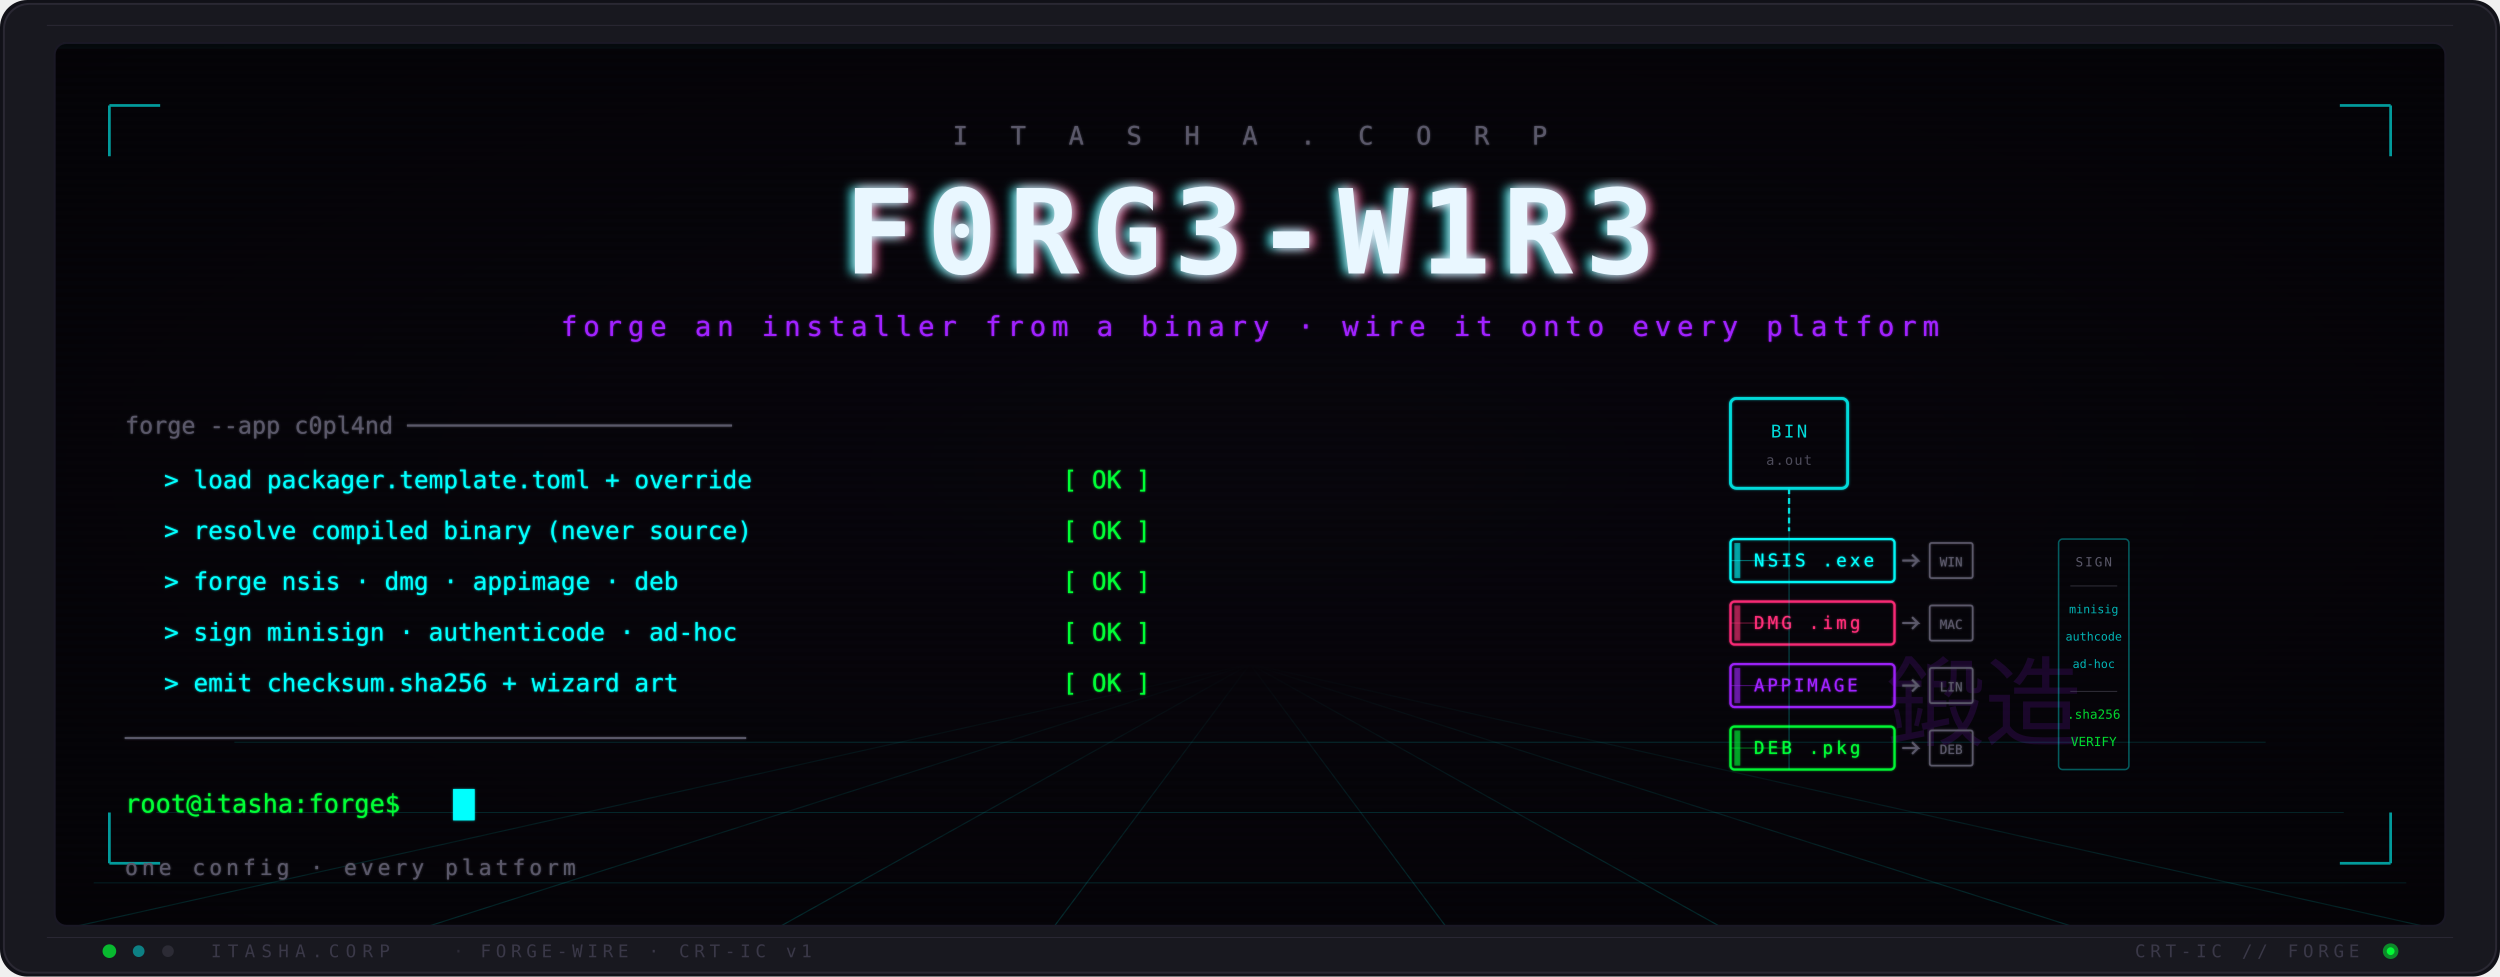
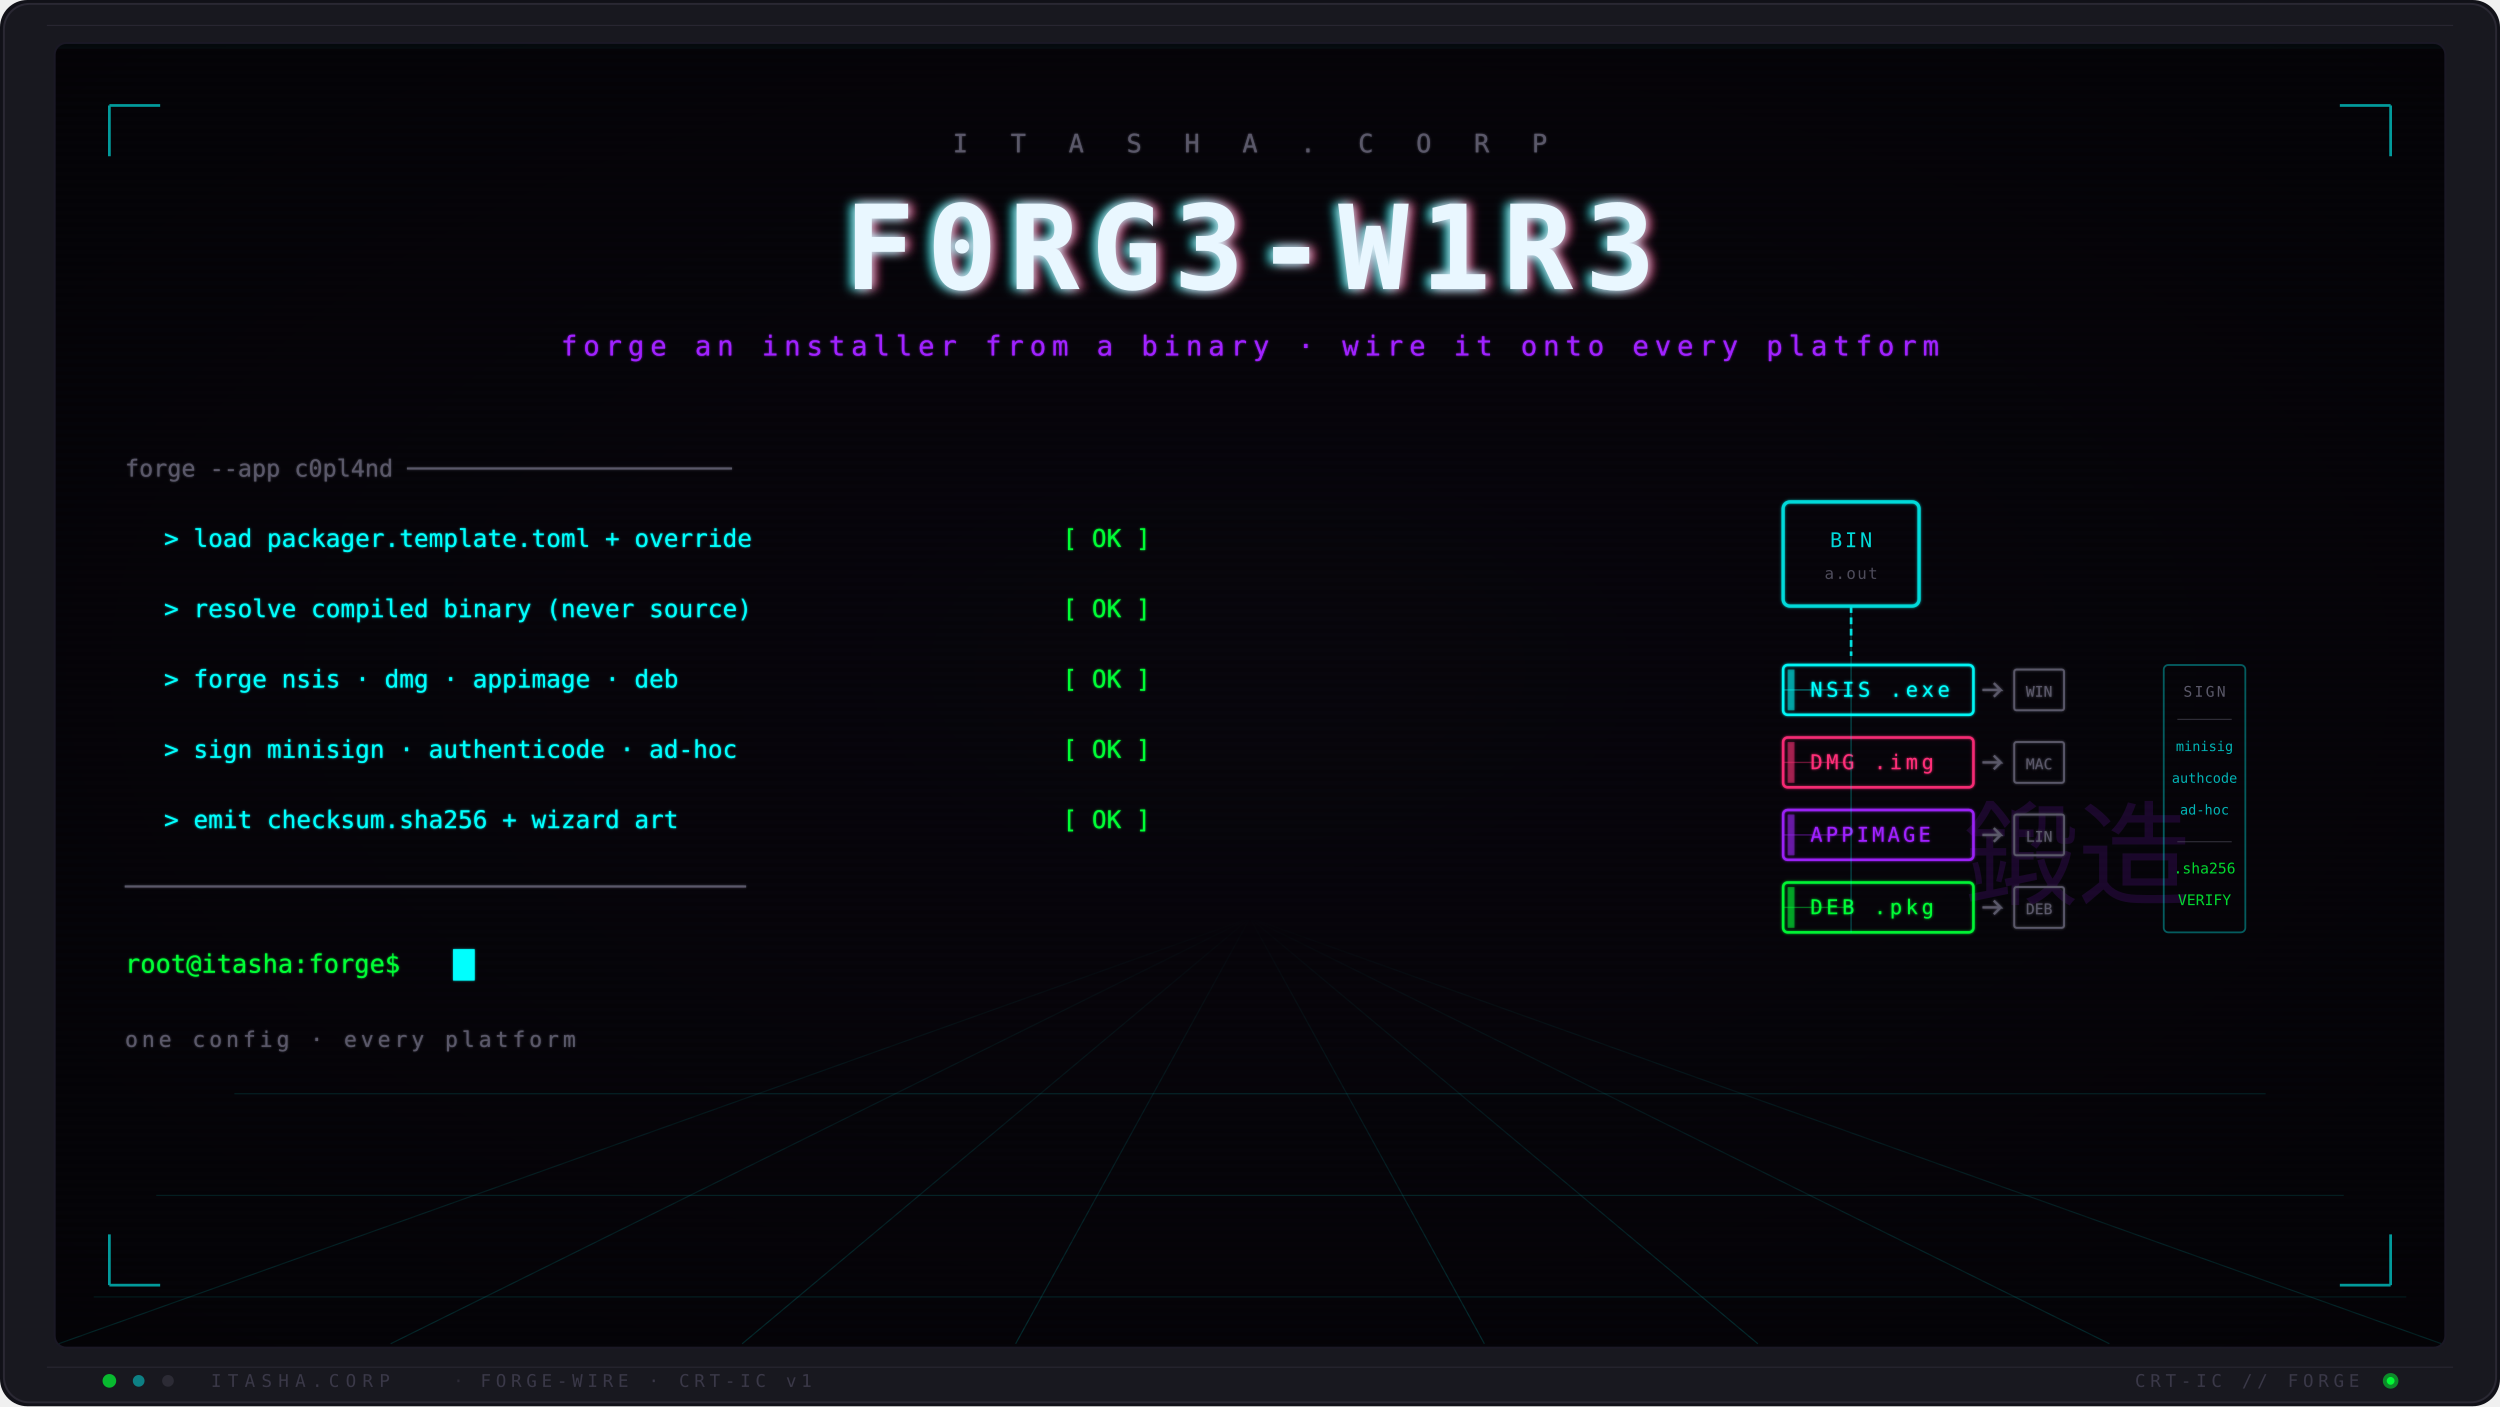
- <svg xmlns="http://www.w3.org/2000/svg" viewBox="0 0 1280 500" width="1280" height="500" role="img" aria-label="F0RG3-W1R3 — forge an installer from a binary, wire it onto every platform">
+ <svg xmlns="http://www.w3.org/2000/svg" viewBox="0 0 1280 720" width="1280" height="720" role="img" aria-label="F0RG3-W1R3 — forge an installer from a binary, wire it onto every platform">
  <defs>
    <pattern id="scan" patternUnits="userSpaceOnUse" width="1280" height="4">
      <rect width="1280" height="2" fill="transparent" />
      <rect y="2" width="1280" height="2" fill="rgba(0,0,0,0.16)" />
    </pattern>
    <radialGradient id="vig" cx="50%" cy="48%" r="72%">
      <stop offset="0%" stop-color="transparent" />
      <stop offset="100%" stop-color="rgba(0,0,0,0.46)" />
    </radialGradient>
    <linearGradient id="grid" x1="0" y1="0" x2="0" y2="1">
      <stop offset="0%" stop-color="#00fffe" stop-opacity="0" />
      <stop offset="100%" stop-color="#00fffe" stop-opacity="0.5" />
    </linearGradient>
    <filter id="phos">
      <feGaussianBlur in="SourceGraphic" stdDeviation="0.7" result="b" />
      <feMerge>
        <feMergeNode in="b" />
        <feMergeNode in="SourceGraphic" />
      </feMerge>
    </filter>
    <filter id="soft">
      <feGaussianBlur stdDeviation="2.4" />
    </filter>
    <filter id="glow">
      <feGaussianBlur stdDeviation="2.6" result="b" />
      <feMerge>
        <feMergeNode in="b" />
        <feMergeNode in="SourceGraphic" />
      </feMerge>
    </filter>
    <clipPath id="sc">
-       <rect x="28" y="22" width="1224" height="452" rx="6" />
+       <rect x="28" y="22" width="1224" height="668" rx="6" />
    </clipPath>
  </defs>
  <style>
    text { font-family: 'SF Mono','Fira Code','Cascadia Code','JetBrains Mono',Consolas,monospace; }
-     @keyframes sweep { 0% { transform: translateY(0); } 100% { transform: translateY(452px); } }
+     @keyframes sweep { 0% { transform: translateY(0); } 100% { transform: translateY(668px); } }
    @keyframes flicker { 0%,96%,100% { opacity: 1; } 97% { opacity: 0.97; } 98% { opacity: 0.995; } }
    @keyframes bootReveal { 0% { opacity: 0; } 100% { opacity: 0.92; } }
    @keyframes curBlink { 0%,50% { opacity: 1; } 51%,100% { opacity: 0; } }
    @keyframes heartbeat { 0%,100% { r: 4; opacity: 0.55; } 15% { r: 5; opacity: 0.95; } 30% { r: 4; opacity: 0.55; } 50% { r: 4.4; opacity: 0.8; } }
-     @keyframes edgeGlow { 0% { stroke-dashoffset: 3340; } 100% { stroke-dashoffset: 0; } }
+     @keyframes edgeGlow { 0% { stroke-dashoffset: 3784; } 100% { stroke-dashoffset: 0; } }
    @keyframes phosphorBloom { 0%,100% { opacity: 0; } 50% { opacity: 0.02; } }
    @keyframes signalPulse { 0% { stroke-dashoffset: 18; opacity: 0.85; } 100% { stroke-dashoffset: 0; opacity: 0.3; } }
    @keyframes nodeBlink { 0%,100% { opacity: 0.9; } 50% { opacity: 0.35; } }
    @media (prefers-reduced-motion: reduce) { * { animation: none !important; } }
  </style>
-   <rect x="0" y="0" width="1280" height="500" rx="14" fill="#111118" />
-   <rect x="2" y="2" width="1276" height="496" rx="13" fill="#18181f" stroke="#2a2833" stroke-width="1" />
+   <rect x="0" y="0" width="1280" height="720" rx="14" fill="#111118" />
+   <rect x="2" y="2" width="1276" height="716" rx="13" fill="#18181f" stroke="#2a2833" stroke-width="1" />
  <line x1="24" y1="13" x2="1256" y2="13" stroke="#2a2833" stroke-width="0.5" />
-   <line x1="24" y1="480" x2="1256" y2="480" stroke="#2a2833" stroke-width="0.5" />
-   <rect x="28" y="22" width="1224" height="452" rx="6" fill="#08060d" />
+   <line x1="24" y1="700" x2="1256" y2="700" stroke="#2a2833" stroke-width="0.5" />
+   <rect x="28" y="22" width="1224" height="668" rx="6" fill="#08060d" />
  <g clip-path="url(#sc)">
    <g stroke="url(#grid)" stroke-width="0.6" opacity="0.5">
-       <line x1="640" y1="340" x2="40" y2="474" />
-       <line x1="640" y1="340" x2="220" y2="474" />
-       <line x1="640" y1="340" x2="400" y2="474" />
-       <line x1="640" y1="340" x2="540" y2="474" />
-       <line x1="640" y1="340" x2="640" y2="474" />
-       <line x1="640" y1="340" x2="740" y2="474" />
-       <line x1="640" y1="340" x2="880" y2="474" />
-       <line x1="640" y1="340" x2="1060" y2="474" />
-       <line x1="640" y1="340" x2="1240" y2="474" />
+       <line x1="640" y1="470" x2="30" y2="688" />
+       <line x1="640" y1="470" x2="200" y2="688" />
+       <line x1="640" y1="470" x2="380" y2="688" />
+       <line x1="640" y1="470" x2="520" y2="688" />
+       <line x1="640" y1="470" x2="640" y2="688" />
+       <line x1="640" y1="470" x2="760" y2="688" />
+       <line x1="640" y1="470" x2="900" y2="688" />
+       <line x1="640" y1="470" x2="1080" y2="688" />
+       <line x1="640" y1="470" x2="1250" y2="688" />
    </g>
    <g stroke="#00fffe" stroke-width="0.5" opacity="0.22">
-       <line x1="120" y1="380" x2="1160" y2="380" />
-       <line x1="80" y1="416" x2="1200" y2="416" />
-       <line x1="48" y1="452" x2="1232" y2="452" />
+       <line x1="120" y1="560" x2="1160" y2="560" />
+       <line x1="80" y1="612" x2="1200" y2="612" />
+       <line x1="48" y1="664" x2="1232" y2="664" />
    </g>
    <rect x="28" y="22" width="1224" height="3" fill="#00fffe" opacity="0.05" style="animation: sweep 9s linear infinite;" />
-     <rect x="28" y="22" width="1224" height="452" fill="#ffffff" opacity="0" style="animation: phosphorBloom 8s ease-in-out infinite;" />
+     <rect x="28" y="22" width="1224" height="668" fill="#ffffff" opacity="0" style="animation: phosphorBloom 8s ease-in-out infinite;" />
  </g>
-   <rect x="28" y="22" width="1224" height="452" rx="6" fill="url(#scan)" />
-   <rect x="28" y="22" width="1224" height="452" rx="6" fill="url(#vig)" />
-   <rect x="28" y="22" width="1224" height="452" rx="6" fill="none" stroke="#00fffe" stroke-width="1" opacity="0.07" stroke-dasharray="22,3318" style="animation: edgeGlow 11s linear infinite;" />
-   <rect x="28" y="22" width="1224" height="452" rx="6" fill="none" stroke="#1a1825" />
+   <rect x="28" y="22" width="1224" height="668" rx="6" fill="url(#scan)" />
+   <rect x="28" y="22" width="1224" height="668" rx="6" fill="url(#vig)" />
+   <rect x="28" y="22" width="1224" height="668" rx="6" fill="none" stroke="#00fffe" stroke-width="1" opacity="0.07" stroke-dasharray="22,3762" style="animation: edgeGlow 11s linear infinite;" />
+   <rect x="28" y="22" width="1224" height="668" rx="6" fill="none" stroke="#1a1825" />
  <g stroke="#00fffe" stroke-width="1.4" fill="none" opacity="0.6">
    <path d="M56 54 h26 M56 54 v26" />
    <path d="M1224 54 h-26 M1224 54 v26" />
-     <path d="M56 442 h26 M56 442 v-26" />
-     <path d="M1224 442 h-26 M1224 442 v-26" />
+     <path d="M56 658 h26 M56 658 v-26" />
+     <path d="M1224 658 h-26 M1224 658 v-26" />
  </g>
  <g style="animation: flicker 7s infinite;">
-     <text x="640" y="74" text-anchor="middle" font-size="13" fill="#5a5869" letter-spacing="7" filter="url(#phos)">I T A S H A . C O R P</text>
+     <text x="640" y="78" text-anchor="middle" font-size="13" fill="#5a5869" letter-spacing="7" filter="url(#phos)">I T A S H A . C O R P</text>
    <g font-size="60" font-weight="bold" letter-spacing="6" text-anchor="middle">
-       <text x="643" y="140" fill="#ff2d78" opacity="0.55" filter="url(#soft)">F0RG3-W1R3</text>
-       <text x="637" y="140" fill="#00fffe" opacity="0.55" filter="url(#soft)">F0RG3-W1R3</text>
-       <text x="640" y="140" fill="#e9f7ff" filter="url(#glow)">F0RG3-W1R3</text>
+       <text x="643" y="148" fill="#ff2d78" opacity="0.55" filter="url(#soft)">F0RG3-W1R3</text>
+       <text x="637" y="148" fill="#00fffe" opacity="0.55" filter="url(#soft)">F0RG3-W1R3</text>
+       <text x="640" y="148" fill="#e9f7ff" filter="url(#glow)">F0RG3-W1R3</text>
    </g>
-     <text x="640" y="172" text-anchor="middle" font-size="14" fill="#a020ff" letter-spacing="3" filter="url(#phos)">forge an installer from a binary · wire it onto every platform</text>
+     <text x="640" y="182" text-anchor="middle" font-size="14" fill="#a020ff" letter-spacing="3" filter="url(#phos)">forge an installer from a binary · wire it onto every platform</text>
    <g filter="url(#phos)">
-       <text x="64" y="222" font-size="12" fill="#5a5869">forge --app c0pl4nd ───────────────────────</text>
-       <text x="84" y="250" font-size="12.5" fill="#00fffe" style="animation: bootReveal 0.35s ease-out 0.2s both;">&gt; load packager.template.toml + override</text>
-       <text x="544" y="250" font-size="12.5" fill="#01fe36" style="animation: bootReveal 0.35s ease-out 0.2s both;">[ OK ]</text>
-       <text x="84" y="276" font-size="12.5" fill="#00fffe" style="animation: bootReveal 0.35s ease-out 0.5s both;">&gt; resolve compiled binary (never source)</text>
-       <text x="544" y="276" font-size="12.5" fill="#01fe36" style="animation: bootReveal 0.35s ease-out 0.5s both;">[ OK ]</text>
-       <text x="84" y="302" font-size="12.5" fill="#00fffe" style="animation: bootReveal 0.35s ease-out 0.8s both;">&gt; forge  nsis · dmg · appimage · deb</text>
-       <text x="544" y="302" font-size="12.5" fill="#01fe36" style="animation: bootReveal 0.35s ease-out 0.8s both;">[ OK ]</text>
-       <text x="84" y="328" font-size="12.5" fill="#00fffe" style="animation: bootReveal 0.35s ease-out 1.1s both;">&gt; sign  minisign · authenticode · ad-hoc</text>
-       <text x="544" y="328" font-size="12.5" fill="#01fe36" style="animation: bootReveal 0.35s ease-out 1.1s both;">[ OK ]</text>
-       <text x="84" y="354" font-size="12.5" fill="#00fffe" style="animation: bootReveal 0.35s ease-out 1.4s both;">&gt; emit  checksum.sha256 + wizard art</text>
-       <text x="544" y="354" font-size="12.5" fill="#01fe36" style="animation: bootReveal 0.35s ease-out 1.4s both;">[ OK ]</text>
-       <text x="64" y="382" font-size="12" fill="#5a5869">────────────────────────────────────────────</text>
-       <text x="64" y="416" font-size="13" fill="#01fe36">root@itasha:forge$</text>
-       <rect x="232" y="404" width="11" height="16" fill="#00fffe" style="animation: curBlink 1.1s step-end infinite;" />
-       <text x="64" y="448" font-size="11" fill="#5a5869" letter-spacing="2">one config · every platform</text>
+       <text x="64" y="244" font-size="12" fill="#5a5869">forge --app c0pl4nd ───────────────────────</text>
+       <text x="84" y="280" font-size="12.5" fill="#00fffe" style="animation: bootReveal 0.35s ease-out 0.2s both;">&gt; load packager.template.toml + override</text>
+       <text x="544" y="280" font-size="12.5" fill="#01fe36" style="animation: bootReveal 0.35s ease-out 0.2s both;">[ OK ]</text>
+       <text x="84" y="316" font-size="12.5" fill="#00fffe" style="animation: bootReveal 0.35s ease-out 0.5s both;">&gt; resolve compiled binary (never source)</text>
+       <text x="544" y="316" font-size="12.5" fill="#01fe36" style="animation: bootReveal 0.35s ease-out 0.5s both;">[ OK ]</text>
+       <text x="84" y="352" font-size="12.5" fill="#00fffe" style="animation: bootReveal 0.35s ease-out 0.8s both;">&gt; forge  nsis · dmg · appimage · deb</text>
+       <text x="544" y="352" font-size="12.5" fill="#01fe36" style="animation: bootReveal 0.35s ease-out 0.8s both;">[ OK ]</text>
+       <text x="84" y="388" font-size="12.5" fill="#00fffe" style="animation: bootReveal 0.35s ease-out 1.1s both;">&gt; sign  minisign · authenticode · ad-hoc</text>
+       <text x="544" y="388" font-size="12.5" fill="#01fe36" style="animation: bootReveal 0.35s ease-out 1.1s both;">[ OK ]</text>
+       <text x="84" y="424" font-size="12.5" fill="#00fffe" style="animation: bootReveal 0.35s ease-out 1.4s both;">&gt; emit  checksum.sha256 + wizard art</text>
+       <text x="544" y="424" font-size="12.5" fill="#01fe36" style="animation: bootReveal 0.35s ease-out 1.4s both;">[ OK ]</text>
+       <text x="64" y="458" font-size="12" fill="#5a5869">────────────────────────────────────────────</text>
+       <text x="64" y="498" font-size="13" fill="#01fe36">root@itasha:forge$</text>
+       <rect x="232" y="486" width="11" height="16" fill="#00fffe" style="animation: curBlink 1.1s step-end infinite;" />
+       <text x="64" y="536" font-size="11" fill="#5a5869" letter-spacing="2">one config · every platform</text>
    </g>
-     <g transform="translate(880, 198)" style="animation: flicker 9s infinite;">
+     <g transform="translate(906, 250) scale(1.16)" style="animation: flicker 9s infinite;">
      <text x="86" y="180" fill="#a020ff" font-size="50" opacity="0.14" font-family="'Noto Sans JP','Yu Gothic',sans-serif">鍛造</text>
      <g opacity="0.85">
        <rect x="6" y="6" width="60" height="46" rx="3" fill="none" stroke="#00fffe" stroke-width="1.4" filter="url(#phos)" />
        <text x="36" y="26" text-anchor="middle" font-size="9" fill="#00fffe" letter-spacing="1.2">BIN</text>
        <text x="36" y="40" text-anchor="middle" font-size="7" fill="#5a5869" letter-spacing="0.6">a.out</text>
        <line x1="36" y1="52" x2="36" y2="74" stroke="#00fffe" stroke-width="1.2" stroke-dasharray="3,2" style="animation: signalPulse 1.6s linear infinite;" />
      </g>
      <g transform="translate(0, 78)" filter="url(#phos)">
        <rect x="6" y="0" width="84" height="22" rx="2" fill="none" stroke="#00fffe" stroke-width="1.1" opacity="0.9" />
        <rect x="8" y="2" width="3" height="18" fill="#00fffe" opacity="0.4" />
        <text x="18" y="14" font-size="9" fill="#00fffe" letter-spacing="1.6">NSIS .exe</text>
        <path d="M94 11 l8 0 l-3 -3 m3 3 l-3 3" stroke="#5a5869" stroke-width="1" fill="none" />
        <rect x="108" y="2" width="22" height="18" rx="1" fill="none" stroke="#5a5869" stroke-width="0.8" />
        <text x="119" y="14" text-anchor="middle" font-size="6.5" fill="#5a5869">WIN</text>
      </g>
      <g transform="translate(0, 110)" filter="url(#phos)">
        <rect x="6" y="0" width="84" height="22" rx="2" fill="none" stroke="#ff2d78" stroke-width="1.1" opacity="0.9" />
        <rect x="8" y="2" width="3" height="18" fill="#ff2d78" opacity="0.4" />
        <text x="18" y="14" font-size="9" fill="#ff2d78" letter-spacing="1.6">DMG .img</text>
        <path d="M94 11 l8 0 l-3 -3 m3 3 l-3 3" stroke="#5a5869" stroke-width="1" fill="none" />
        <rect x="108" y="2" width="22" height="18" rx="1" fill="none" stroke="#5a5869" stroke-width="0.8" />
        <text x="119" y="14" text-anchor="middle" font-size="6.5" fill="#5a5869">MAC</text>
      </g>
      <g transform="translate(0, 142)" filter="url(#phos)">
        <rect x="6" y="0" width="84" height="22" rx="2" fill="none" stroke="#a020ff" stroke-width="1.1" opacity="0.9" />
        <rect x="8" y="2" width="3" height="18" fill="#a020ff" opacity="0.4" />
        <text x="18" y="14" font-size="9" fill="#a020ff" letter-spacing="1.4">APPIMAGE</text>
        <path d="M94 11 l8 0 l-3 -3 m3 3 l-3 3" stroke="#5a5869" stroke-width="1" fill="none" />
        <rect x="108" y="2" width="22" height="18" rx="1" fill="none" stroke="#5a5869" stroke-width="0.8" />
        <text x="119" y="14" text-anchor="middle" font-size="6.5" fill="#5a5869">LIN</text>
      </g>
      <g transform="translate(0, 174)" filter="url(#phos)">
        <rect x="6" y="0" width="84" height="22" rx="2" fill="none" stroke="#01fe36" stroke-width="1.1" opacity="0.9" />
        <rect x="8" y="2" width="3" height="18" fill="#01fe36" opacity="0.4" />
        <text x="18" y="14" font-size="9" fill="#01fe36" letter-spacing="1.6">DEB .pkg</text>
        <path d="M94 11 l8 0 l-3 -3 m3 3 l-3 3" stroke="#5a5869" stroke-width="1" fill="none" />
        <rect x="108" y="2" width="22" height="18" rx="1" fill="none" stroke="#5a5869" stroke-width="0.8" />
        <text x="119" y="14" text-anchor="middle" font-size="6.5" fill="#5a5869">DEB</text>
      </g>
      <line x1="36" y1="52" x2="36" y2="196" stroke="#00fffe" stroke-width="0.6" opacity="0.25" />
      <line x1="36" y1="89" x2="6" y2="89" stroke="#00fffe" stroke-width="0.6" opacity="0.4" />
      <line x1="36" y1="121" x2="6" y2="121" stroke="#ff2d78" stroke-width="0.6" opacity="0.4" />
      <line x1="36" y1="153" x2="6" y2="153" stroke="#a020ff" stroke-width="0.6" opacity="0.4" />
      <line x1="36" y1="185" x2="6" y2="185" stroke="#01fe36" stroke-width="0.6" opacity="0.4" />
      <g transform="translate(174, 78)" style="animation: nodeBlink 3s ease-in-out infinite;">
        <rect x="0" y="0" width="36" height="118" rx="2" fill="none" stroke="#00fffe" stroke-width="0.8" opacity="0.35" />
        <text x="18" y="14" text-anchor="middle" font-size="6.5" fill="#5a5869" letter-spacing="1">SIGN</text>
        <line x1="6" y1="24" x2="30" y2="24" stroke="#5a5869" stroke-width="0.5" opacity="0.5" />
        <text x="18" y="38" text-anchor="middle" font-size="6" fill="#00fffe" opacity="0.7">minisig</text>
        <text x="18" y="52" text-anchor="middle" font-size="6" fill="#00fffe" opacity="0.7">authcode</text>
        <text x="18" y="66" text-anchor="middle" font-size="6" fill="#00fffe" opacity="0.7">ad-hoc</text>
        <line x1="6" y1="78" x2="30" y2="78" stroke="#5a5869" stroke-width="0.5" opacity="0.5" />
        <text x="18" y="92" text-anchor="middle" font-size="6.5" fill="#01fe36" opacity="0.85">.sha256</text>
        <text x="18" y="106" text-anchor="middle" font-size="6.5" fill="#01fe36" opacity="0.85">VERIFY</text>
      </g>
    </g>
  </g>
  <g>
-     <circle cx="56" cy="487" r="3.5" fill="#01fe36" opacity="0.7" style="animation: heartbeat 2.4s ease-in-out infinite;" />
-     <circle cx="71" cy="487" r="3" fill="#00fffe" opacity="0.45" />
-     <circle cx="86" cy="487" r="3" fill="#5a5869" opacity="0.3" />
-     <text x="108" y="487" font-size="9" fill="#3a3848" letter-spacing="3.2" dominant-baseline="central">ITASHA.CORP</text>
-     <text x="232" y="487" font-size="9" fill="#2c2a37" dominant-baseline="central">·</text>
-     <text x="246" y="487" font-size="9" fill="#3a3848" letter-spacing="2.4" dominant-baseline="central">FORGE-WIRE · CRT-IC v1</text>
-     <text x="1208" y="487" font-size="9" fill="#3a3848" letter-spacing="2.4" dominant-baseline="central" text-anchor="end">CRT-IC // FORGE</text>
-     <circle cx="1224" cy="487" r="4" fill="#01fe36" opacity="0.5" />
-     <circle cx="1224" cy="487" r="2" fill="#01fe36" opacity="0.95" style="animation: heartbeat 2.4s ease-in-out infinite;" />
+     <circle cx="56" cy="707" r="3.5" fill="#01fe36" opacity="0.7" style="animation: heartbeat 2.4s ease-in-out infinite;" />
+     <circle cx="71" cy="707" r="3" fill="#00fffe" opacity="0.45" />
+     <circle cx="86" cy="707" r="3" fill="#5a5869" opacity="0.3" />
+     <text x="108" y="707" font-size="9" fill="#3a3848" letter-spacing="3.2" dominant-baseline="central">ITASHA.CORP</text>
+     <text x="232" y="707" font-size="9" fill="#2c2a37" dominant-baseline="central">·</text>
+     <text x="246" y="707" font-size="9" fill="#3a3848" letter-spacing="2.4" dominant-baseline="central">FORGE-WIRE · CRT-IC v1</text>
+     <text x="1208" y="707" font-size="9" fill="#3a3848" letter-spacing="2.4" dominant-baseline="central" text-anchor="end">CRT-IC // FORGE</text>
+     <circle cx="1224" cy="707" r="4" fill="#01fe36" opacity="0.5" />
+     <circle cx="1224" cy="707" r="2" fill="#01fe36" opacity="0.95" style="animation: heartbeat 2.4s ease-in-out infinite;" />
  </g>
</svg>
